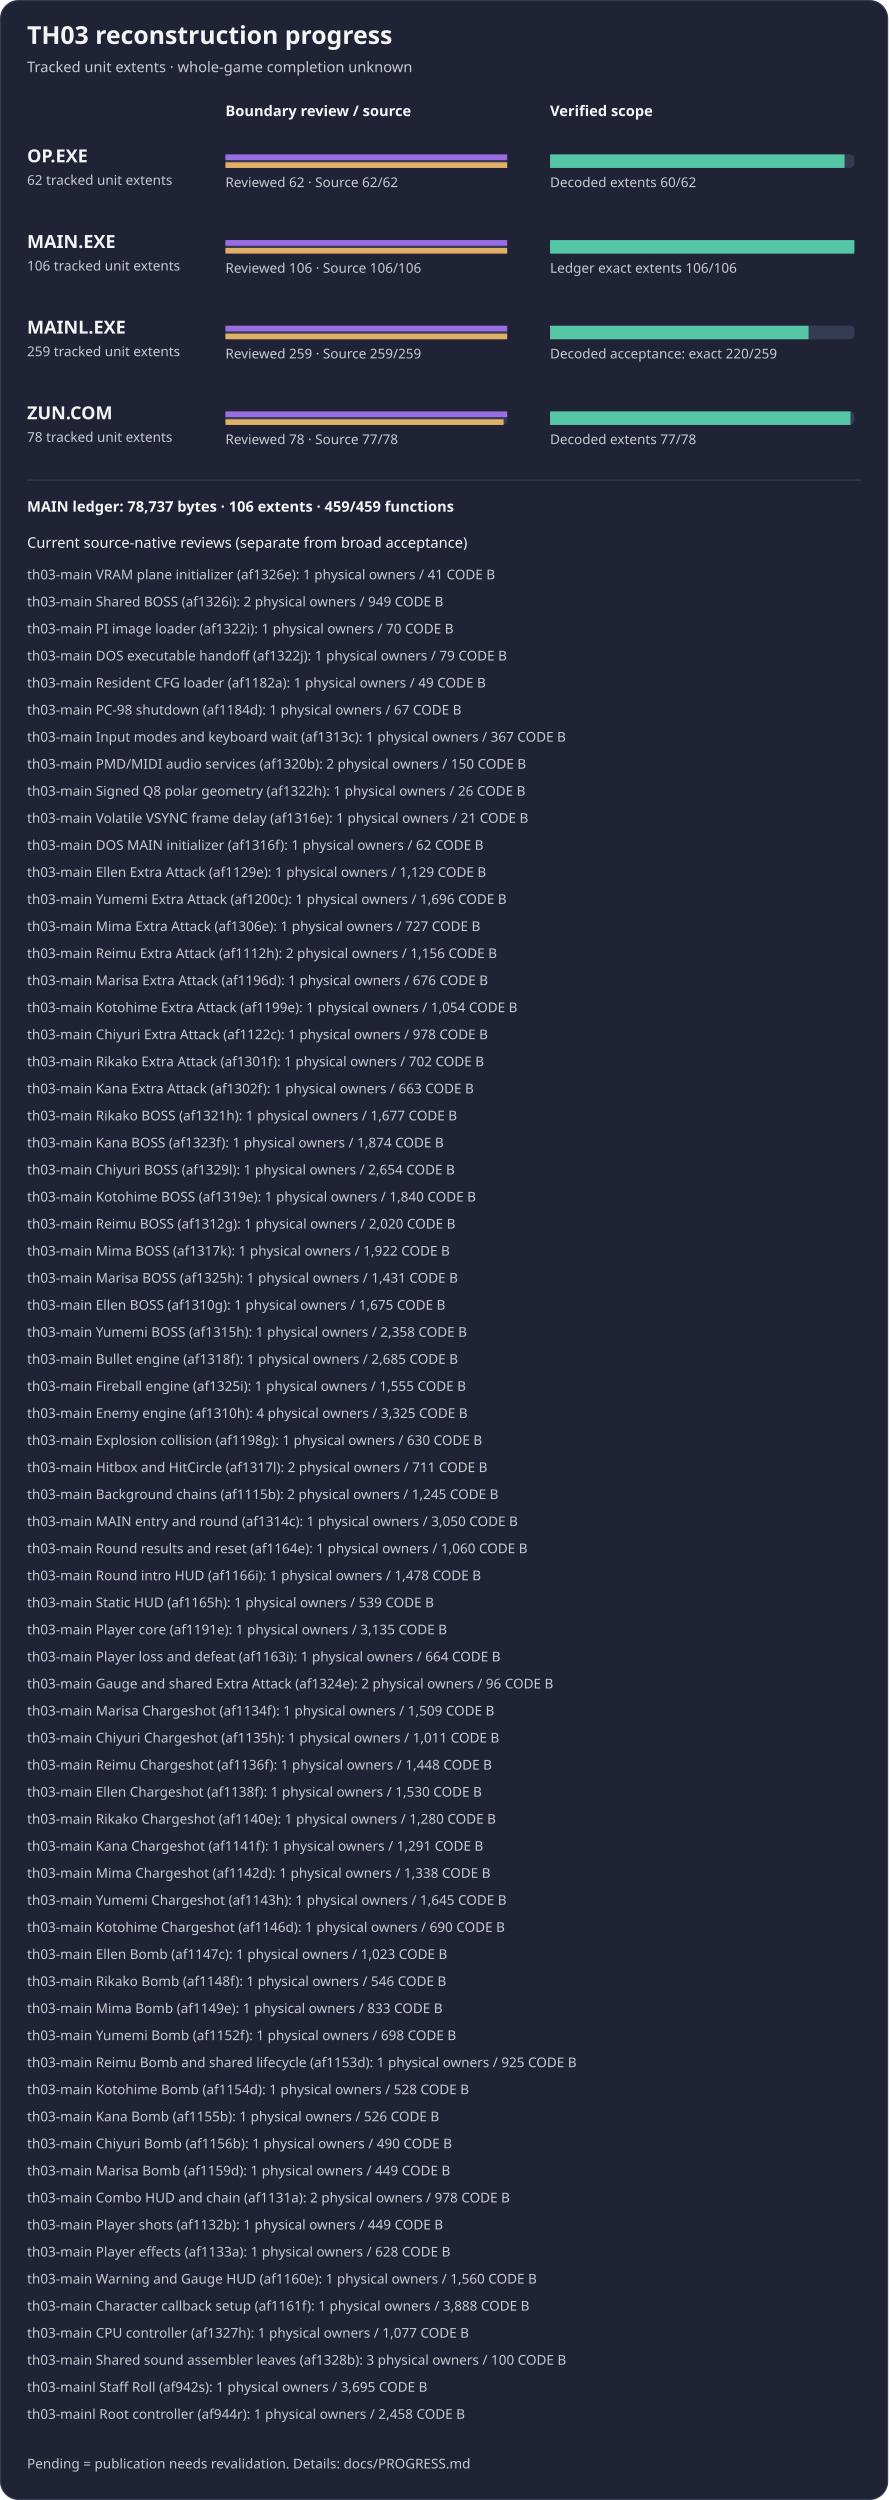
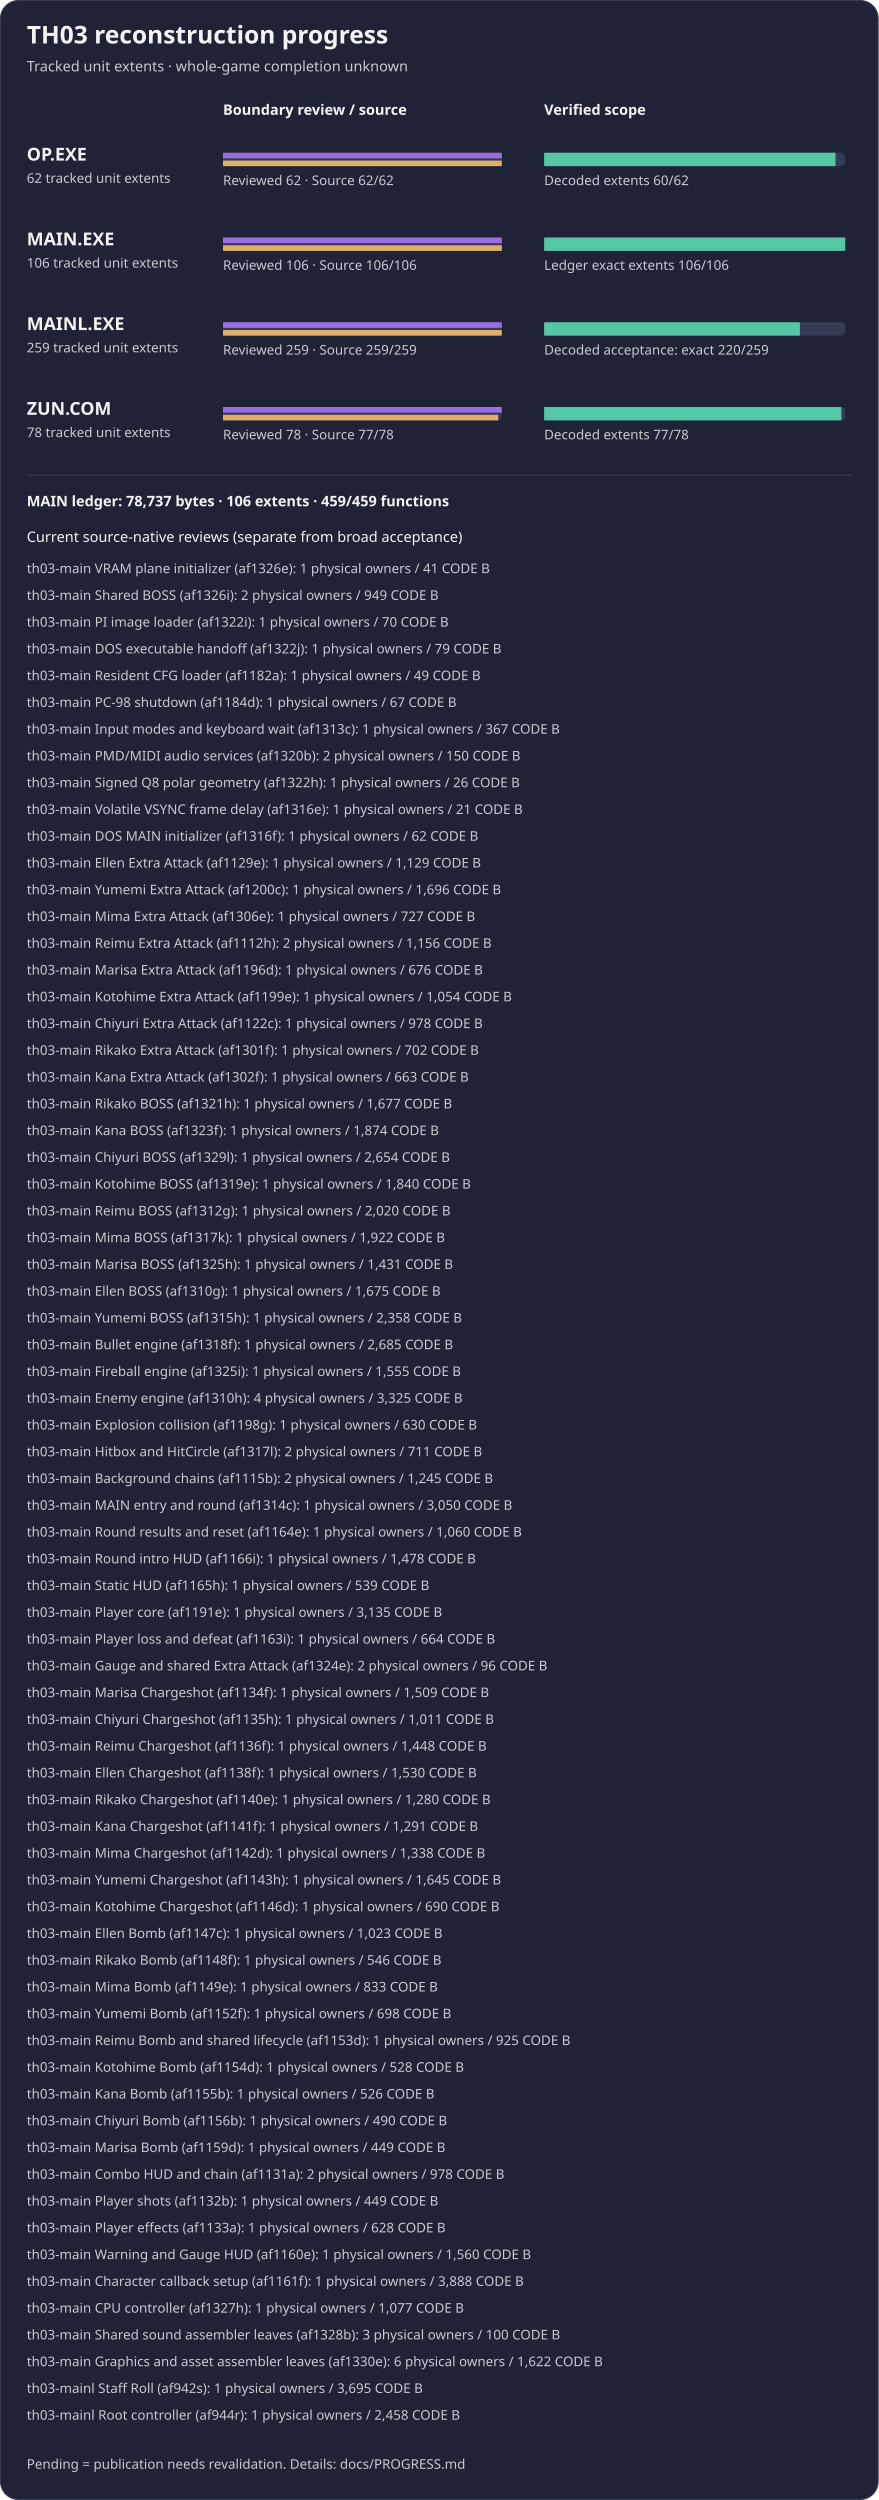
- <svg xmlns="http://www.w3.org/2000/svg" width="788" height="2218" viewBox="0 0 788 2218" role="img" aria-label="TH03 reviewed subset reconstruction progress">
-   <rect x="0.5" y="0.5" width="787" height="2217" rx="16" fill="#1f2335" stroke="#353b52" />
+ <svg xmlns="http://www.w3.org/2000/svg" width="788" height="2242" viewBox="0 0 788 2242" role="img" aria-label="TH03 reviewed subset reconstruction progress">
+   <rect x="0.5" y="0.5" width="787" height="2241" rx="16" fill="#1f2335" stroke="#353b52" />
  <text x="24" y="39" fill="#f4f4f5" font-family="sans-serif" font-size="22" font-weight="600">TH03 reconstruction progress</text>
  <text x="24" y="64" fill="#c8cad2" font-family="sans-serif" font-size="13">Tracked unit extents · whole-game completion unknown</text>
  <text x="200" y="103" fill="#f4f4f5" font-family="sans-serif" font-size="13" font-weight="600">Boundary review / source</text>
  <text x="488" y="103" fill="#f4f4f5" font-family="sans-serif" font-size="13" font-weight="600">Verified scope</text>
  <g aria-label="OP.EXE bars count tracked unit extents, not functions; source-present is not exact">
    <text x="24" y="144" fill="#f4f4f5" font-family="sans-serif" font-size="16" font-weight="600">OP.EXE</text>
    <text x="24" y="164" fill="#c8cad2" font-family="sans-serif" font-size="12">62 tracked unit extents</text>
    <rect x="200" y="137" width="250" height="12" rx="4" fill="#353b52" />
    <rect x="488" y="137" width="270" height="12" rx="4" fill="#353b52" />
    <rect x="200" y="137" width="250.00" height="5" fill="#9b6de3" />
    <rect x="200" y="144" width="250.00" height="5" fill="#e0af68" />
    <rect x="488" y="137" width="261.29" height="12" fill="#55c7a6" />
    <text x="200" y="166" fill="#c8cad2" font-family="sans-serif" font-size="12">Reviewed 62 · Source 62/62</text>
    <text x="488" y="166" fill="#c8cad2" font-family="sans-serif" font-size="12">Decoded extents 60/62</text>
  </g>
  <g aria-label="MAIN.EXE bars count tracked unit extents, not functions; source-present is not exact">
    <text x="24" y="220" fill="#f4f4f5" font-family="sans-serif" font-size="16" font-weight="600">MAIN.EXE</text>
    <text x="24" y="240" fill="#c8cad2" font-family="sans-serif" font-size="12">106 tracked unit extents</text>
    <rect x="200" y="213" width="250" height="12" rx="4" fill="#353b52" />
    <rect x="488" y="213" width="270" height="12" rx="4" fill="#353b52" />
    <rect x="200" y="213" width="250.00" height="5" fill="#9b6de3" />
    <rect x="200" y="220" width="250.00" height="5" fill="#e0af68" />
    <rect x="488" y="213" width="270.00" height="12" fill="#55c7a6" />
    <text x="200" y="242" fill="#c8cad2" font-family="sans-serif" font-size="12">Reviewed 106 · Source 106/106</text>
    <text x="488" y="242" fill="#c8cad2" font-family="sans-serif" font-size="12">Ledger exact extents 106/106</text>
  </g>
  <g aria-label="MAINL bars count tracked unit extents, not functions; source-present is not exact">
    <text x="24" y="296" fill="#f4f4f5" font-family="sans-serif" font-size="16" font-weight="600">MAINL.EXE</text>
    <text x="24" y="316" fill="#c8cad2" font-family="sans-serif" font-size="12">259 tracked unit extents</text>
    <rect x="200" y="289" width="250" height="12" rx="4" fill="#353b52" />
    <rect x="488" y="289" width="270" height="12" rx="4" fill="#353b52" />
    <rect x="200" y="289" width="250.00" height="5" fill="#9b6de3" />
    <rect x="200" y="296" width="250.00" height="5" fill="#e0af68" />
    <rect x="488" y="289" width="229.34" height="12" fill="#55c7a6" />
    <text x="200" y="318" fill="#c8cad2" font-family="sans-serif" font-size="12">Reviewed 259 · Source 259/259</text>
    <text x="488" y="318" fill="#c8cad2" font-family="sans-serif" font-size="12">Decoded acceptance: exact 220/259</text>
  </g>
  <g aria-label="ZUN.COM bars count tracked unit extents, not functions; source-present is not exact">
    <text x="24" y="372" fill="#f4f4f5" font-family="sans-serif" font-size="16" font-weight="600">ZUN.COM</text>
    <text x="24" y="392" fill="#c8cad2" font-family="sans-serif" font-size="12">78 tracked unit extents</text>
    <rect x="200" y="365" width="250" height="12" rx="4" fill="#353b52" />
    <rect x="488" y="365" width="270" height="12" rx="4" fill="#353b52" />
    <rect x="200" y="365" width="250.00" height="5" fill="#9b6de3" />
    <rect x="200" y="372" width="246.79" height="5" fill="#e0af68" />
    <rect x="488" y="365" width="266.54" height="12" fill="#55c7a6" />
    <text x="200" y="394" fill="#c8cad2" font-family="sans-serif" font-size="12">Reviewed 78 · Source 77/78</text>
    <text x="488" y="394" fill="#c8cad2" font-family="sans-serif" font-size="12">Decoded extents 77/78</text>
  </g>
  <path d="M24 426 H764" stroke="#353b52" />
  <text x="24" y="454" fill="#f4f4f5" font-family="sans-serif" font-size="13" font-weight="600">MAIN ledger: 78,737 bytes · 106 extents · 459/459 functions</text>
  <text x="24" y="486" fill="#f4f4f5" font-family="sans-serif" font-size="13">Current source-native reviews (separate from broad acceptance)</text>
  <text x="24" y="514" fill="#c8cad2" font-family="sans-serif" font-size="12">th03-main VRAM plane initializer (af1326e): 1 physical owners / 41 CODE B</text>
  <text x="24" y="538" fill="#c8cad2" font-family="sans-serif" font-size="12">th03-main Shared BOSS (af1326i): 2 physical owners / 949 CODE B</text>
  <text x="24" y="562" fill="#c8cad2" font-family="sans-serif" font-size="12">th03-main PI image loader (af1322i): 1 physical owners / 70 CODE B</text>
  <text x="24" y="586" fill="#c8cad2" font-family="sans-serif" font-size="12">th03-main DOS executable handoff (af1322j): 1 physical owners / 79 CODE B</text>
  <text x="24" y="610" fill="#c8cad2" font-family="sans-serif" font-size="12">th03-main Resident CFG loader (af1182a): 1 physical owners / 49 CODE B</text>
  <text x="24" y="634" fill="#c8cad2" font-family="sans-serif" font-size="12">th03-main PC-98 shutdown (af1184d): 1 physical owners / 67 CODE B</text>
  <text x="24" y="658" fill="#c8cad2" font-family="sans-serif" font-size="12">th03-main Input modes and keyboard wait (af1313c): 1 physical owners / 367 CODE B</text>
  <text x="24" y="682" fill="#c8cad2" font-family="sans-serif" font-size="12">th03-main PMD/MIDI audio services (af1320b): 2 physical owners / 150 CODE B</text>
  <text x="24" y="706" fill="#c8cad2" font-family="sans-serif" font-size="12">th03-main Signed Q8 polar geometry (af1322h): 1 physical owners / 26 CODE B</text>
  <text x="24" y="730" fill="#c8cad2" font-family="sans-serif" font-size="12">th03-main Volatile VSYNC frame delay (af1316e): 1 physical owners / 21 CODE B</text>
  <text x="24" y="754" fill="#c8cad2" font-family="sans-serif" font-size="12">th03-main DOS MAIN initializer (af1316f): 1 physical owners / 62 CODE B</text>
  <text x="24" y="778" fill="#c8cad2" font-family="sans-serif" font-size="12">th03-main Ellen Extra Attack (af1129e): 1 physical owners / 1,129 CODE B</text>
  <text x="24" y="802" fill="#c8cad2" font-family="sans-serif" font-size="12">th03-main Yumemi Extra Attack (af1200c): 1 physical owners / 1,696 CODE B</text>
  <text x="24" y="826" fill="#c8cad2" font-family="sans-serif" font-size="12">th03-main Mima Extra Attack (af1306e): 1 physical owners / 727 CODE B</text>
  <text x="24" y="850" fill="#c8cad2" font-family="sans-serif" font-size="12">th03-main Reimu Extra Attack (af1112h): 2 physical owners / 1,156 CODE B</text>
  <text x="24" y="874" fill="#c8cad2" font-family="sans-serif" font-size="12">th03-main Marisa Extra Attack (af1196d): 1 physical owners / 676 CODE B</text>
  <text x="24" y="898" fill="#c8cad2" font-family="sans-serif" font-size="12">th03-main Kotohime Extra Attack (af1199e): 1 physical owners / 1,054 CODE B</text>
  <text x="24" y="922" fill="#c8cad2" font-family="sans-serif" font-size="12">th03-main Chiyuri Extra Attack (af1122c): 1 physical owners / 978 CODE B</text>
  <text x="24" y="946" fill="#c8cad2" font-family="sans-serif" font-size="12">th03-main Rikako Extra Attack (af1301f): 1 physical owners / 702 CODE B</text>
  <text x="24" y="970" fill="#c8cad2" font-family="sans-serif" font-size="12">th03-main Kana Extra Attack (af1302f): 1 physical owners / 663 CODE B</text>
  <text x="24" y="994" fill="#c8cad2" font-family="sans-serif" font-size="12">th03-main Rikako BOSS (af1321h): 1 physical owners / 1,677 CODE B</text>
  <text x="24" y="1018" fill="#c8cad2" font-family="sans-serif" font-size="12">th03-main Kana BOSS (af1323f): 1 physical owners / 1,874 CODE B</text>
  <text x="24" y="1042" fill="#c8cad2" font-family="sans-serif" font-size="12">th03-main Chiyuri BOSS (af1329l): 1 physical owners / 2,654 CODE B</text>
  <text x="24" y="1066" fill="#c8cad2" font-family="sans-serif" font-size="12">th03-main Kotohime BOSS (af1319e): 1 physical owners / 1,840 CODE B</text>
  <text x="24" y="1090" fill="#c8cad2" font-family="sans-serif" font-size="12">th03-main Reimu BOSS (af1312g): 1 physical owners / 2,020 CODE B</text>
  <text x="24" y="1114" fill="#c8cad2" font-family="sans-serif" font-size="12">th03-main Mima BOSS (af1317k): 1 physical owners / 1,922 CODE B</text>
  <text x="24" y="1138" fill="#c8cad2" font-family="sans-serif" font-size="12">th03-main Marisa BOSS (af1325h): 1 physical owners / 1,431 CODE B</text>
  <text x="24" y="1162" fill="#c8cad2" font-family="sans-serif" font-size="12">th03-main Ellen BOSS (af1310g): 1 physical owners / 1,675 CODE B</text>
  <text x="24" y="1186" fill="#c8cad2" font-family="sans-serif" font-size="12">th03-main Yumemi BOSS (af1315h): 1 physical owners / 2,358 CODE B</text>
  <text x="24" y="1210" fill="#c8cad2" font-family="sans-serif" font-size="12">th03-main Bullet engine (af1318f): 1 physical owners / 2,685 CODE B</text>
  <text x="24" y="1234" fill="#c8cad2" font-family="sans-serif" font-size="12">th03-main Fireball engine (af1325i): 1 physical owners / 1,555 CODE B</text>
  <text x="24" y="1258" fill="#c8cad2" font-family="sans-serif" font-size="12">th03-main Enemy engine (af1310h): 4 physical owners / 3,325 CODE B</text>
  <text x="24" y="1282" fill="#c8cad2" font-family="sans-serif" font-size="12">th03-main Explosion collision (af1198g): 1 physical owners / 630 CODE B</text>
  <text x="24" y="1306" fill="#c8cad2" font-family="sans-serif" font-size="12">th03-main Hitbox and HitCircle (af1317l): 2 physical owners / 711 CODE B</text>
  <text x="24" y="1330" fill="#c8cad2" font-family="sans-serif" font-size="12">th03-main Background chains (af1115b): 2 physical owners / 1,245 CODE B</text>
  <text x="24" y="1354" fill="#c8cad2" font-family="sans-serif" font-size="12">th03-main MAIN entry and round (af1314c): 1 physical owners / 3,050 CODE B</text>
  <text x="24" y="1378" fill="#c8cad2" font-family="sans-serif" font-size="12">th03-main Round results and reset (af1164e): 1 physical owners / 1,060 CODE B</text>
  <text x="24" y="1402" fill="#c8cad2" font-family="sans-serif" font-size="12">th03-main Round intro HUD (af1166i): 1 physical owners / 1,478 CODE B</text>
  <text x="24" y="1426" fill="#c8cad2" font-family="sans-serif" font-size="12">th03-main Static HUD (af1165h): 1 physical owners / 539 CODE B</text>
  <text x="24" y="1450" fill="#c8cad2" font-family="sans-serif" font-size="12">th03-main Player core (af1191e): 1 physical owners / 3,135 CODE B</text>
  <text x="24" y="1474" fill="#c8cad2" font-family="sans-serif" font-size="12">th03-main Player loss and defeat (af1163i): 1 physical owners / 664 CODE B</text>
  <text x="24" y="1498" fill="#c8cad2" font-family="sans-serif" font-size="12">th03-main Gauge and shared Extra Attack (af1324e): 2 physical owners / 96 CODE B</text>
  <text x="24" y="1522" fill="#c8cad2" font-family="sans-serif" font-size="12">th03-main Marisa Chargeshot (af1134f): 1 physical owners / 1,509 CODE B</text>
  <text x="24" y="1546" fill="#c8cad2" font-family="sans-serif" font-size="12">th03-main Chiyuri Chargeshot (af1135h): 1 physical owners / 1,011 CODE B</text>
  <text x="24" y="1570" fill="#c8cad2" font-family="sans-serif" font-size="12">th03-main Reimu Chargeshot (af1136f): 1 physical owners / 1,448 CODE B</text>
  <text x="24" y="1594" fill="#c8cad2" font-family="sans-serif" font-size="12">th03-main Ellen Chargeshot (af1138f): 1 physical owners / 1,530 CODE B</text>
  <text x="24" y="1618" fill="#c8cad2" font-family="sans-serif" font-size="12">th03-main Rikako Chargeshot (af1140e): 1 physical owners / 1,280 CODE B</text>
  <text x="24" y="1642" fill="#c8cad2" font-family="sans-serif" font-size="12">th03-main Kana Chargeshot (af1141f): 1 physical owners / 1,291 CODE B</text>
  <text x="24" y="1666" fill="#c8cad2" font-family="sans-serif" font-size="12">th03-main Mima Chargeshot (af1142d): 1 physical owners / 1,338 CODE B</text>
  <text x="24" y="1690" fill="#c8cad2" font-family="sans-serif" font-size="12">th03-main Yumemi Chargeshot (af1143h): 1 physical owners / 1,645 CODE B</text>
  <text x="24" y="1714" fill="#c8cad2" font-family="sans-serif" font-size="12">th03-main Kotohime Chargeshot (af1146d): 1 physical owners / 690 CODE B</text>
  <text x="24" y="1738" fill="#c8cad2" font-family="sans-serif" font-size="12">th03-main Ellen Bomb (af1147c): 1 physical owners / 1,023 CODE B</text>
  <text x="24" y="1762" fill="#c8cad2" font-family="sans-serif" font-size="12">th03-main Rikako Bomb (af1148f): 1 physical owners / 546 CODE B</text>
  <text x="24" y="1786" fill="#c8cad2" font-family="sans-serif" font-size="12">th03-main Mima Bomb (af1149e): 1 physical owners / 833 CODE B</text>
  <text x="24" y="1810" fill="#c8cad2" font-family="sans-serif" font-size="12">th03-main Yumemi Bomb (af1152f): 1 physical owners / 698 CODE B</text>
  <text x="24" y="1834" fill="#c8cad2" font-family="sans-serif" font-size="12">th03-main Reimu Bomb and shared lifecycle (af1153d): 1 physical owners / 925 CODE B</text>
  <text x="24" y="1858" fill="#c8cad2" font-family="sans-serif" font-size="12">th03-main Kotohime Bomb (af1154d): 1 physical owners / 528 CODE B</text>
  <text x="24" y="1882" fill="#c8cad2" font-family="sans-serif" font-size="12">th03-main Kana Bomb (af1155b): 1 physical owners / 526 CODE B</text>
  <text x="24" y="1906" fill="#c8cad2" font-family="sans-serif" font-size="12">th03-main Chiyuri Bomb (af1156b): 1 physical owners / 490 CODE B</text>
  <text x="24" y="1930" fill="#c8cad2" font-family="sans-serif" font-size="12">th03-main Marisa Bomb (af1159d): 1 physical owners / 449 CODE B</text>
  <text x="24" y="1954" fill="#c8cad2" font-family="sans-serif" font-size="12">th03-main Combo HUD and chain (af1131a): 2 physical owners / 978 CODE B</text>
  <text x="24" y="1978" fill="#c8cad2" font-family="sans-serif" font-size="12">th03-main Player shots (af1132b): 1 physical owners / 449 CODE B</text>
  <text x="24" y="2002" fill="#c8cad2" font-family="sans-serif" font-size="12">th03-main Player effects (af1133a): 1 physical owners / 628 CODE B</text>
  <text x="24" y="2026" fill="#c8cad2" font-family="sans-serif" font-size="12">th03-main Warning and Gauge HUD (af1160e): 1 physical owners / 1,560 CODE B</text>
  <text x="24" y="2050" fill="#c8cad2" font-family="sans-serif" font-size="12">th03-main Character callback setup (af1161f): 1 physical owners / 3,888 CODE B</text>
  <text x="24" y="2074" fill="#c8cad2" font-family="sans-serif" font-size="12">th03-main CPU controller (af1327h): 1 physical owners / 1,077 CODE B</text>
  <text x="24" y="2098" fill="#c8cad2" font-family="sans-serif" font-size="12">th03-main Shared sound assembler leaves (af1328b): 3 physical owners / 100 CODE B</text>
-   <text x="24" y="2122" fill="#c8cad2" font-family="sans-serif" font-size="12">th03-mainl Staff Roll (af942s): 1 physical owners / 3,695 CODE B</text>
-   <text x="24" y="2146" fill="#c8cad2" font-family="sans-serif" font-size="12">th03-mainl Root controller (af944r): 1 physical owners / 2,458 CODE B</text>
-   <text x="24" y="2190" fill="#c8cad2" font-family="sans-serif" font-size="12">Pending = publication needs revalidation. Details: docs/PROGRESS.md</text>
+   <text x="24" y="2122" fill="#c8cad2" font-family="sans-serif" font-size="12">th03-main Graphics and asset assembler leaves (af1330e): 6 physical owners / 1,622 CODE B</text>
+   <text x="24" y="2146" fill="#c8cad2" font-family="sans-serif" font-size="12">th03-mainl Staff Roll (af942s): 1 physical owners / 3,695 CODE B</text>
+   <text x="24" y="2170" fill="#c8cad2" font-family="sans-serif" font-size="12">th03-mainl Root controller (af944r): 1 physical owners / 2,458 CODE B</text>
+   <text x="24" y="2214" fill="#c8cad2" font-family="sans-serif" font-size="12">Pending = publication needs revalidation. Details: docs/PROGRESS.md</text>
</svg>
